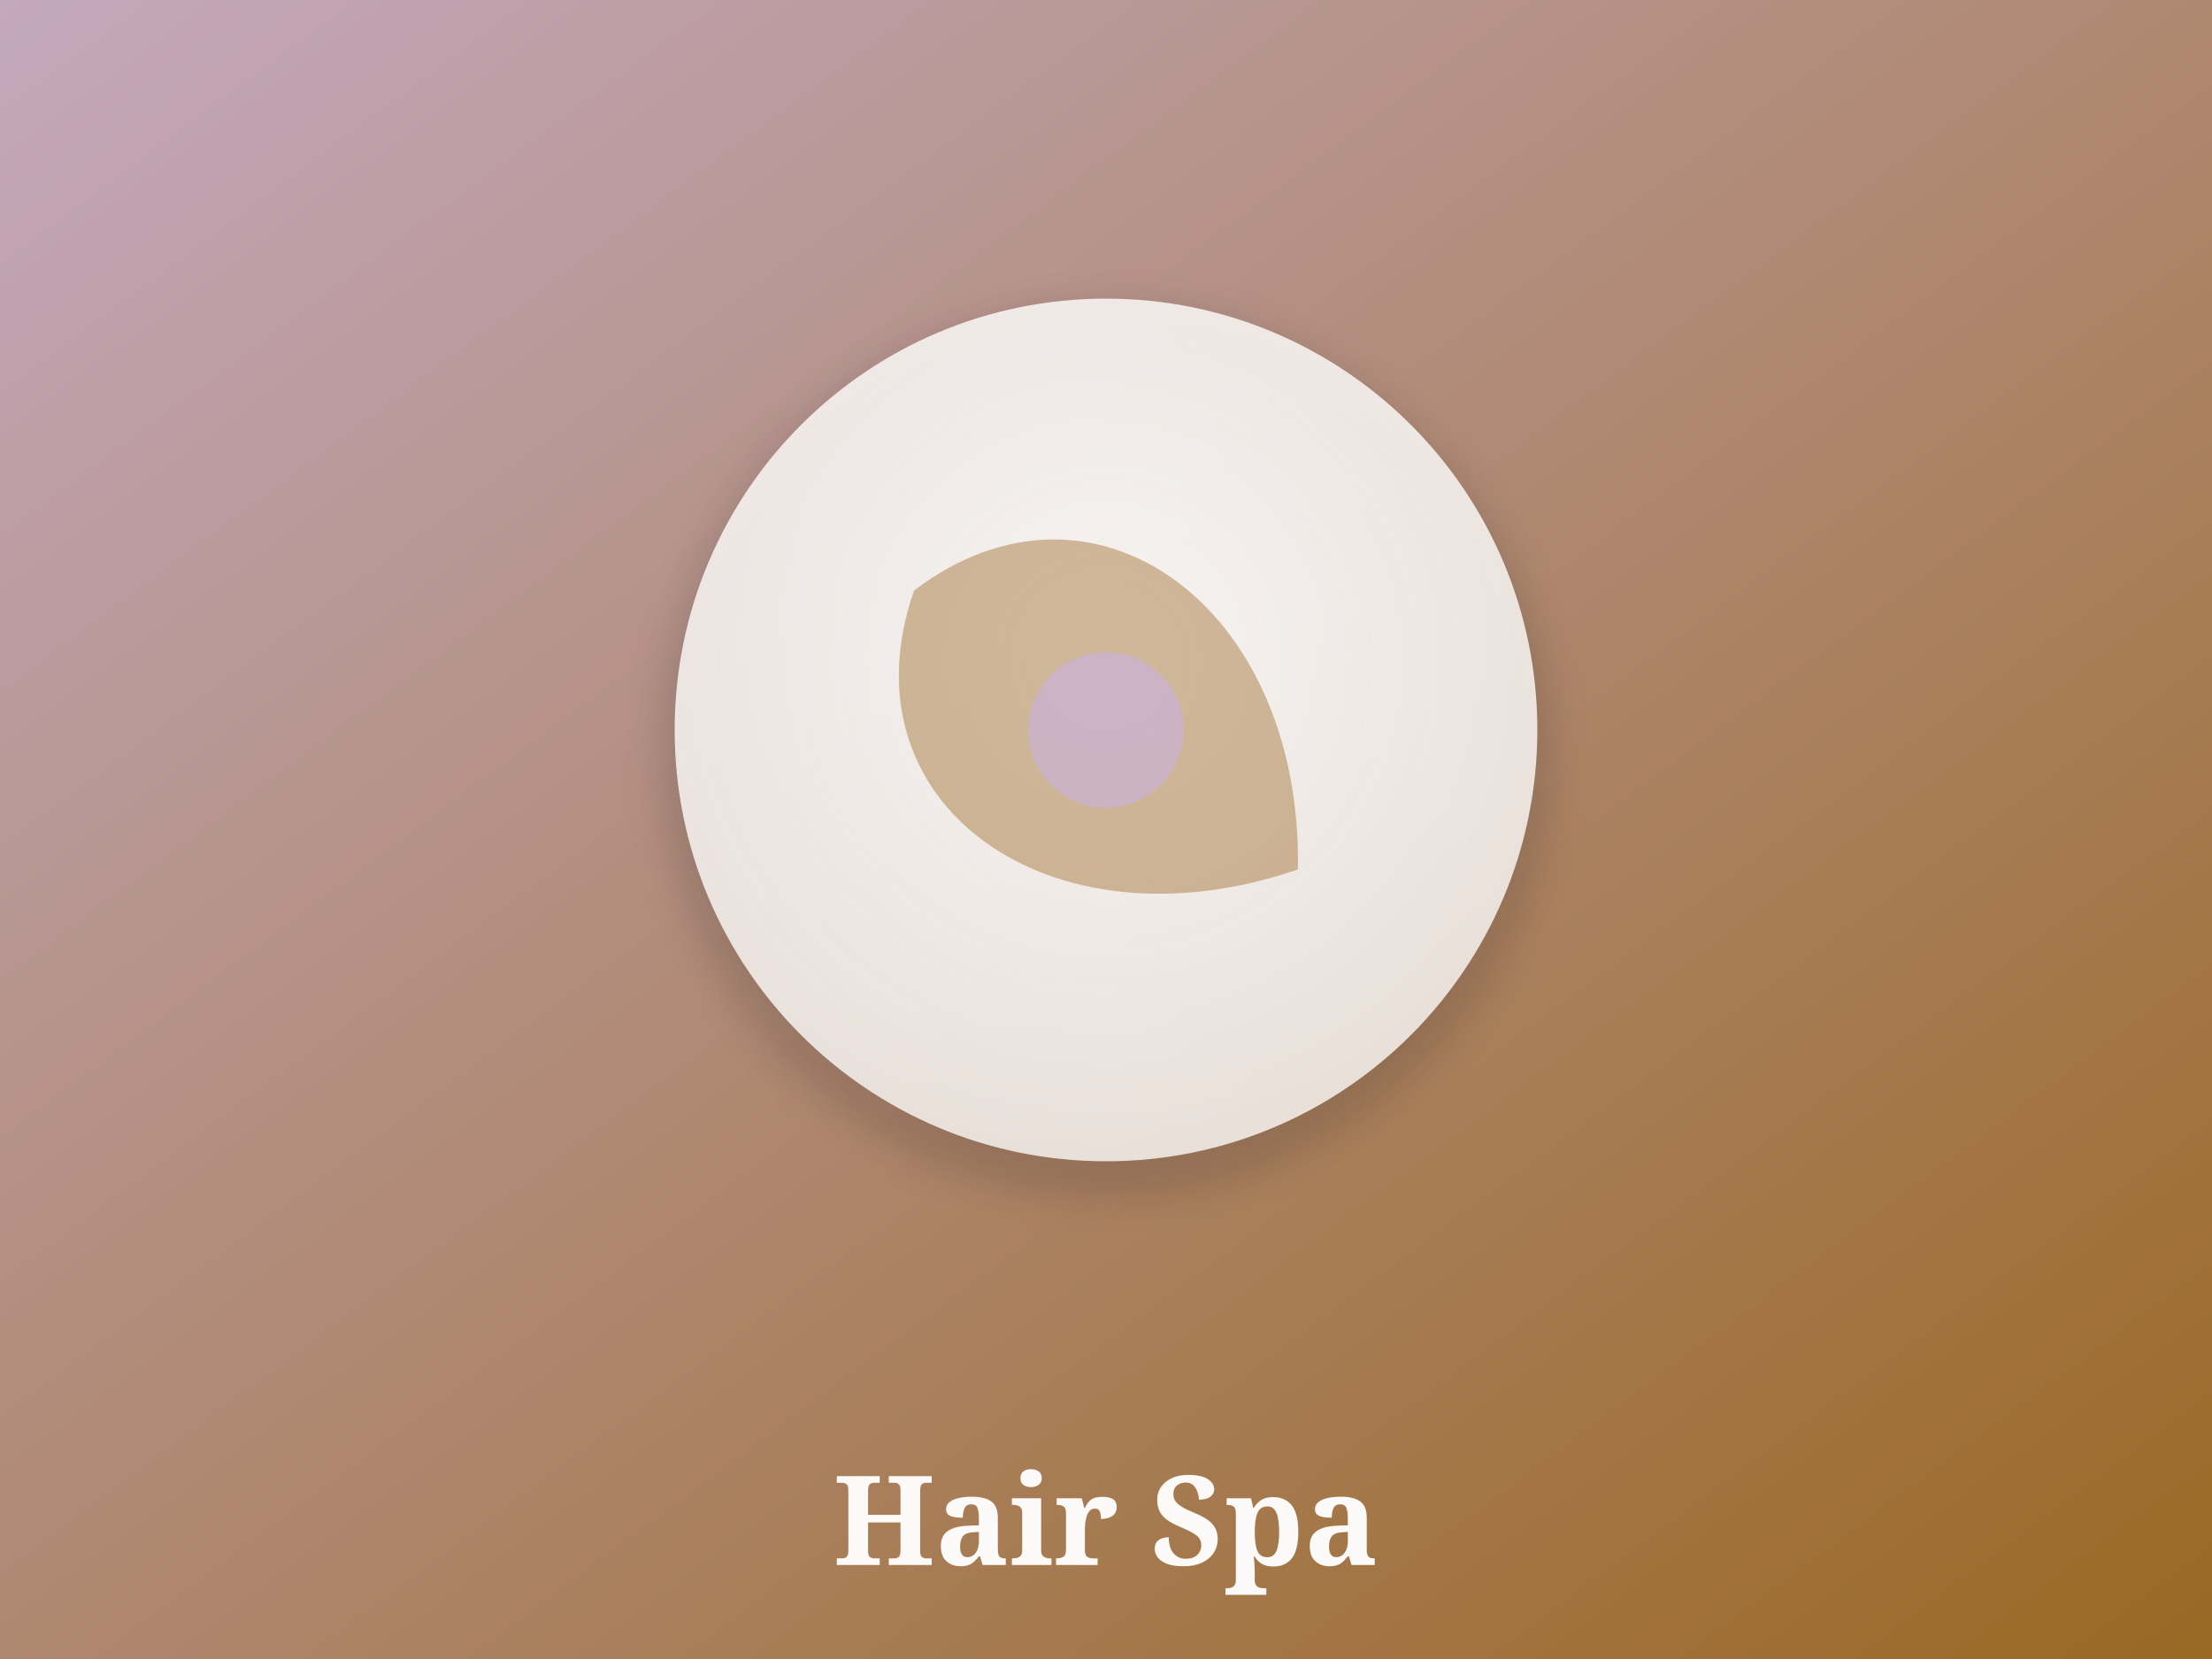
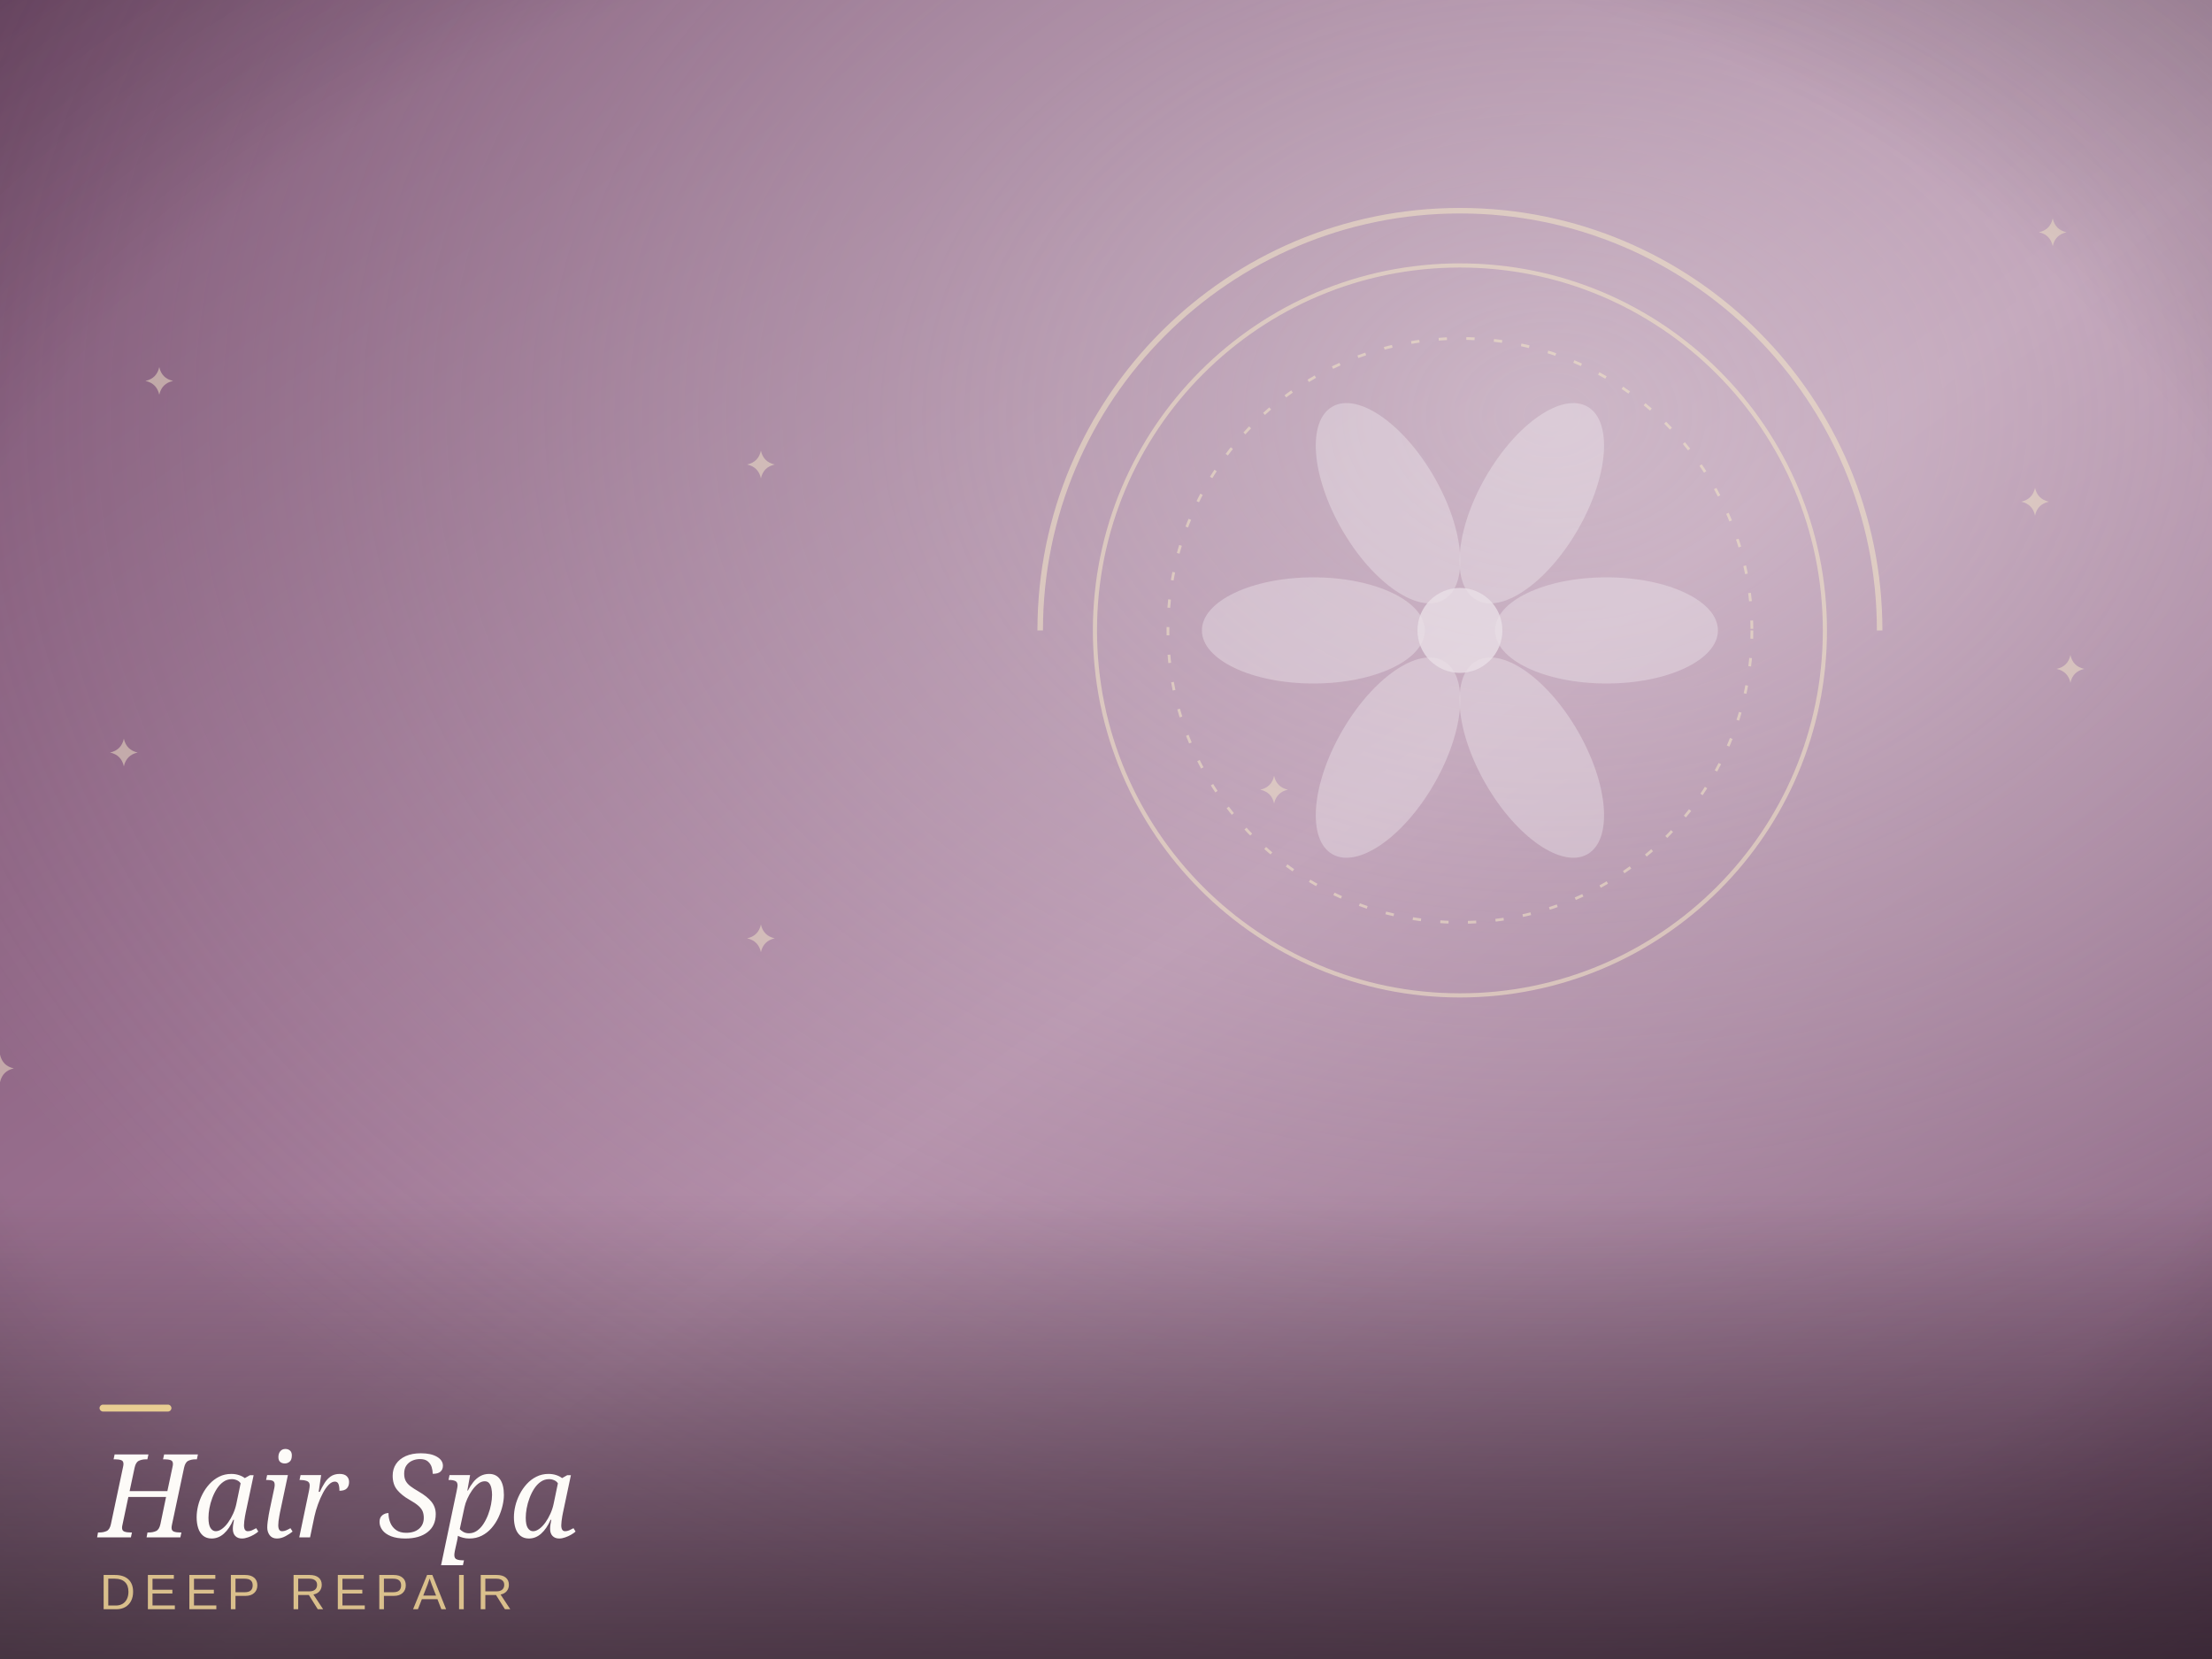
<svg xmlns="http://www.w3.org/2000/svg" width="800" height="600" viewBox="0 0 800 600" role="img" aria-label="Hair Spa">
  <defs>
-     <linearGradient id="bg" x1="0" y1="0" x2="1" y2="1">
-       <stop offset="0" stop-color="#c4a8bd" />
-       <stop offset="1" stop-color="#9a6824" />
+     <linearGradient id="bg26" x1="0" y1="0" x2="1" y2="1">
+       <stop offset="0" stop-color="#744a6b" />
+       <stop offset="0.55" stop-color="#a87f9d" />
+       <stop offset="1" stop-color="#744a6b" />
    </linearGradient>
-     <radialGradient id="disc" cx="0.5" cy="0.42" r="0.6">
-       <stop offset="0" stop-color="#fff" stop-opacity="0.92" />
-       <stop offset="1" stop-color="#faf7f4" stop-opacity="0.82" />
+     <radialGradient id="glow26" cx="0.7" cy="0.25" r="0.8">
+       <stop offset="0" stop-color="#f8f5f7" stop-opacity="0.5" />
+       <stop offset="1" stop-color="#f8f5f7" stop-opacity="0" />
    </radialGradient>
-     <filter id="soft" x="-20%" y="-20%" width="140%" height="140%">
-       <feGaussianBlur stdDeviation="6" />
-     </filter>
+     <radialGradient id="vig26" cx="0.5" cy="0.5" r="0.9">
+       <stop offset="0.6" stop-color="#000" stop-opacity="0" />
+       <stop offset="1" stop-color="#2a1f27" stop-opacity="0.4" />
+     </radialGradient>
+     <linearGradient id="fade26" x1="0" y1="0" x2="0" y2="1">
+       <stop offset="0" stop-color="#2a1f27" stop-opacity="0" />
+       <stop offset="1" stop-color="#2a1f27" stop-opacity="0.7" />
+     </linearGradient>
  </defs>
-   <rect width="800" height="600" fill="url(#bg)" />
-   <circle cx="400" cy="272" r="162" fill="#241f23" opacity="0.16" filter="url(#soft)" />
-   <circle cx="400" cy="264" r="156" fill="url(#disc)" />
-   <g transform="rotate(126 400 264)" opacity="0.85">
-     <path d="M400 178.2 C 478 232.8, 478 326.4, 400 349.8 C 322 326.4, 322 232.8, 400 178.2 Z" fill="#9a6824" opacity="0.5" />
-     <circle cx="400" cy="264" r="28.08" fill="#c4a8bd" />
+   <rect width="800" height="600" fill="url(#bg26)" />
+   <rect width="800" height="600" fill="url(#glow26)" />
+   <g fill="none" stroke="#f4e7c9" stroke-opacity="0.55">
+     <circle cx="528" cy="228" r="132" stroke-width="1.5" />
+     <circle cx="528" cy="228" r="105.6" stroke-width="1" stroke-dasharray="3 7" />
+     <path d="M376.2 228 a151.8 151.8 0 0 1 303.6 0" stroke-width="2" />
  </g>
-   <text x="400" y="566" text-anchor="middle" font-family="Georgia, serif" font-size="45" font-weight="600" fill="#fff" opacity="0.96">Hair Spa</text>
+   <g fill="#f8f5f7" opacity="0.6">
+     <ellipse cx="581" cy="228" rx="40.32" ry="19.2" transform="rotate(0 581 228)" opacity="0.55" />
+     <ellipse cx="554" cy="274" rx="40.32" ry="19.2" transform="rotate(60 554 274)" opacity="0.55" />
+     <ellipse cx="502" cy="274" rx="40.32" ry="19.2" transform="rotate(120 502 274)" opacity="0.55" />
+     <ellipse cx="475" cy="228" rx="40.32" ry="19.2" transform="rotate(180 475 228)" opacity="0.55" />
+     <ellipse cx="502" cy="182" rx="40.32" ry="19.2" transform="rotate(240 502 182)" opacity="0.55" />
+     <ellipse cx="554" cy="182" rx="40.32" ry="19.2" transform="rotate(300 554 182)" opacity="0.55" />
+     <circle cx="528" cy="228" r="15.36" fill="#fff" opacity="0.8" />
+   </g>
+   <path d="M742.4 79 q 0.9 4.1 5 5 q -4.1 0.9 -5 5 q -0.9 -4.1 -5 -5 q 4.1 -0.9 5 -5 Z" fill="#f4e7c9" opacity="0.5" />
+   <path d="M57.6 132.76 q 0.9 4.1 5 5 q -4.1 0.9 -5 5 q -0.9 -4.1 -5 -5 q 4.1 -0.9 5 -5 Z" fill="#f4e7c9" opacity="0.5" />
+   <path d="M275.2 163 q 0.9 4.1 5 5 q -4.1 0.9 -5 5 q -0.9 -4.1 -5 -5 q 4.1 -0.9 5 -5 Z" fill="#f4e7c9" opacity="0.5" />
+   <path d="M460.8 280.6 q 0.9 4.1 5 5 q -4.1 0.9 -5 5 q -0.9 -4.1 -5 -5 q 4.1 -0.9 5 -5 Z" fill="#f4e7c9" opacity="0.5" />
+   <path d="M275.2 334.36 q 0.9 4.1 5 5 q -4.1 0.9 -5 5 q -0.9 -4.1 -5 -5 q 4.1 -0.9 5 -5 Z" fill="#f4e7c9" opacity="0.5" />
+   <path d="M736 176.44 q 0.9 4.1 5 5 q -4.1 0.9 -5 5 q -0.9 -4.1 -5 -5 q 4.1 -0.9 5 -5 Z" fill="#f4e7c9" opacity="0.5" />
+   <path d="M44.8 267.16 q 0.9 4.1 5 5 q -4.1 0.9 -5 5 q -0.9 -4.1 -5 -5 q 4.1 -0.9 5 -5 Z" fill="#f4e7c9" opacity="0.5" />
+   <path d="M0 381.4 q 0.9 4.1 5 5 q -4.1 0.9 -5 5 q -0.9 -4.1 -5 -5 q 4.1 -0.9 5 -5 Z" fill="#f4e7c9" opacity="0.5" />
+   <path d="M748.8 236.92 q 0.9 4.1 5 5 q -4.1 0.9 -5 5 q -0.9 -4.1 -5 -5 q 4.1 -0.9 5 -5 Z" fill="#f4e7c9" opacity="0.5" />
+   <rect width="800" height="600" fill="url(#vig26)" />
+   <g>
+     <rect x="0" y="432" width="800" height="168" fill="url(#fade26)" />
+     <rect x="36" y="508" width="26" height="2.5" rx="1.25" fill="#e8cd92" />
+     <text x="36" y="556" font-family="Georgia, serif" font-size="42" font-weight="500" font-style="italic" fill="#fdfbf8">Hair Spa</text>
+     <text x="36" y="582" font-family="Arial, sans-serif" font-size="18" letter-spacing="3" fill="#e8cd92" opacity="0.9">DEEP REPAIR</text>
+   </g>
</svg>
